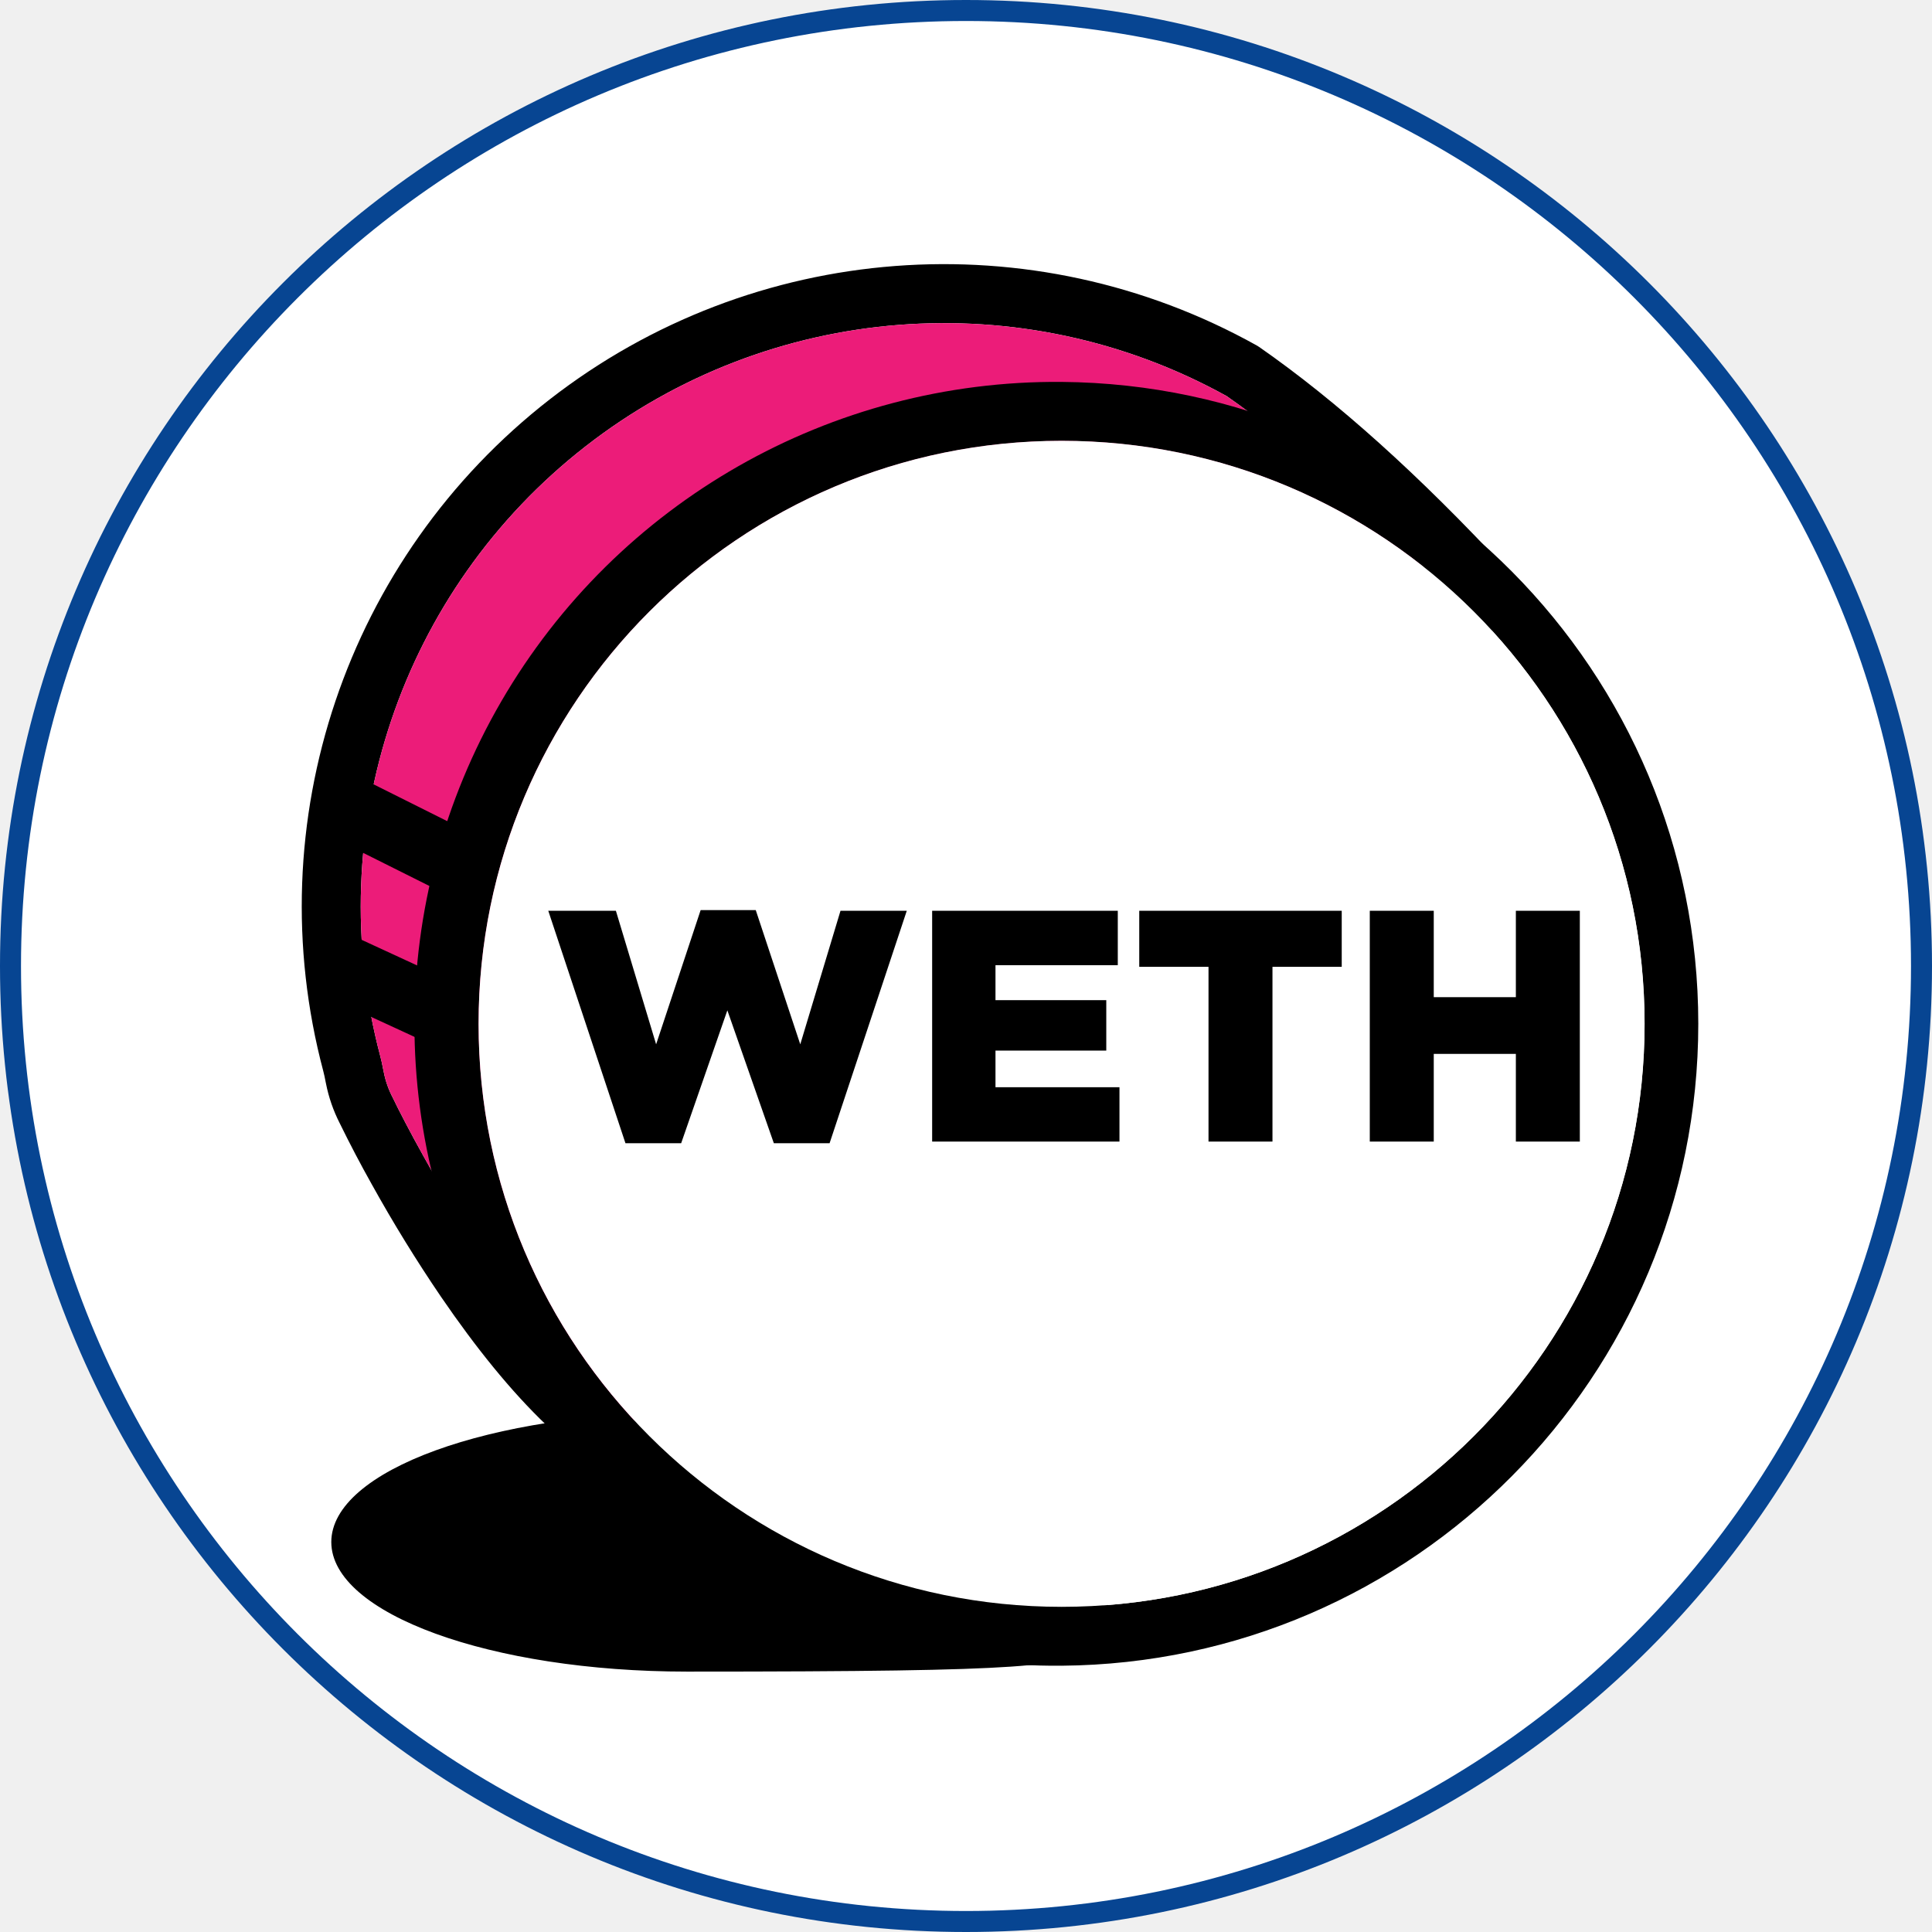
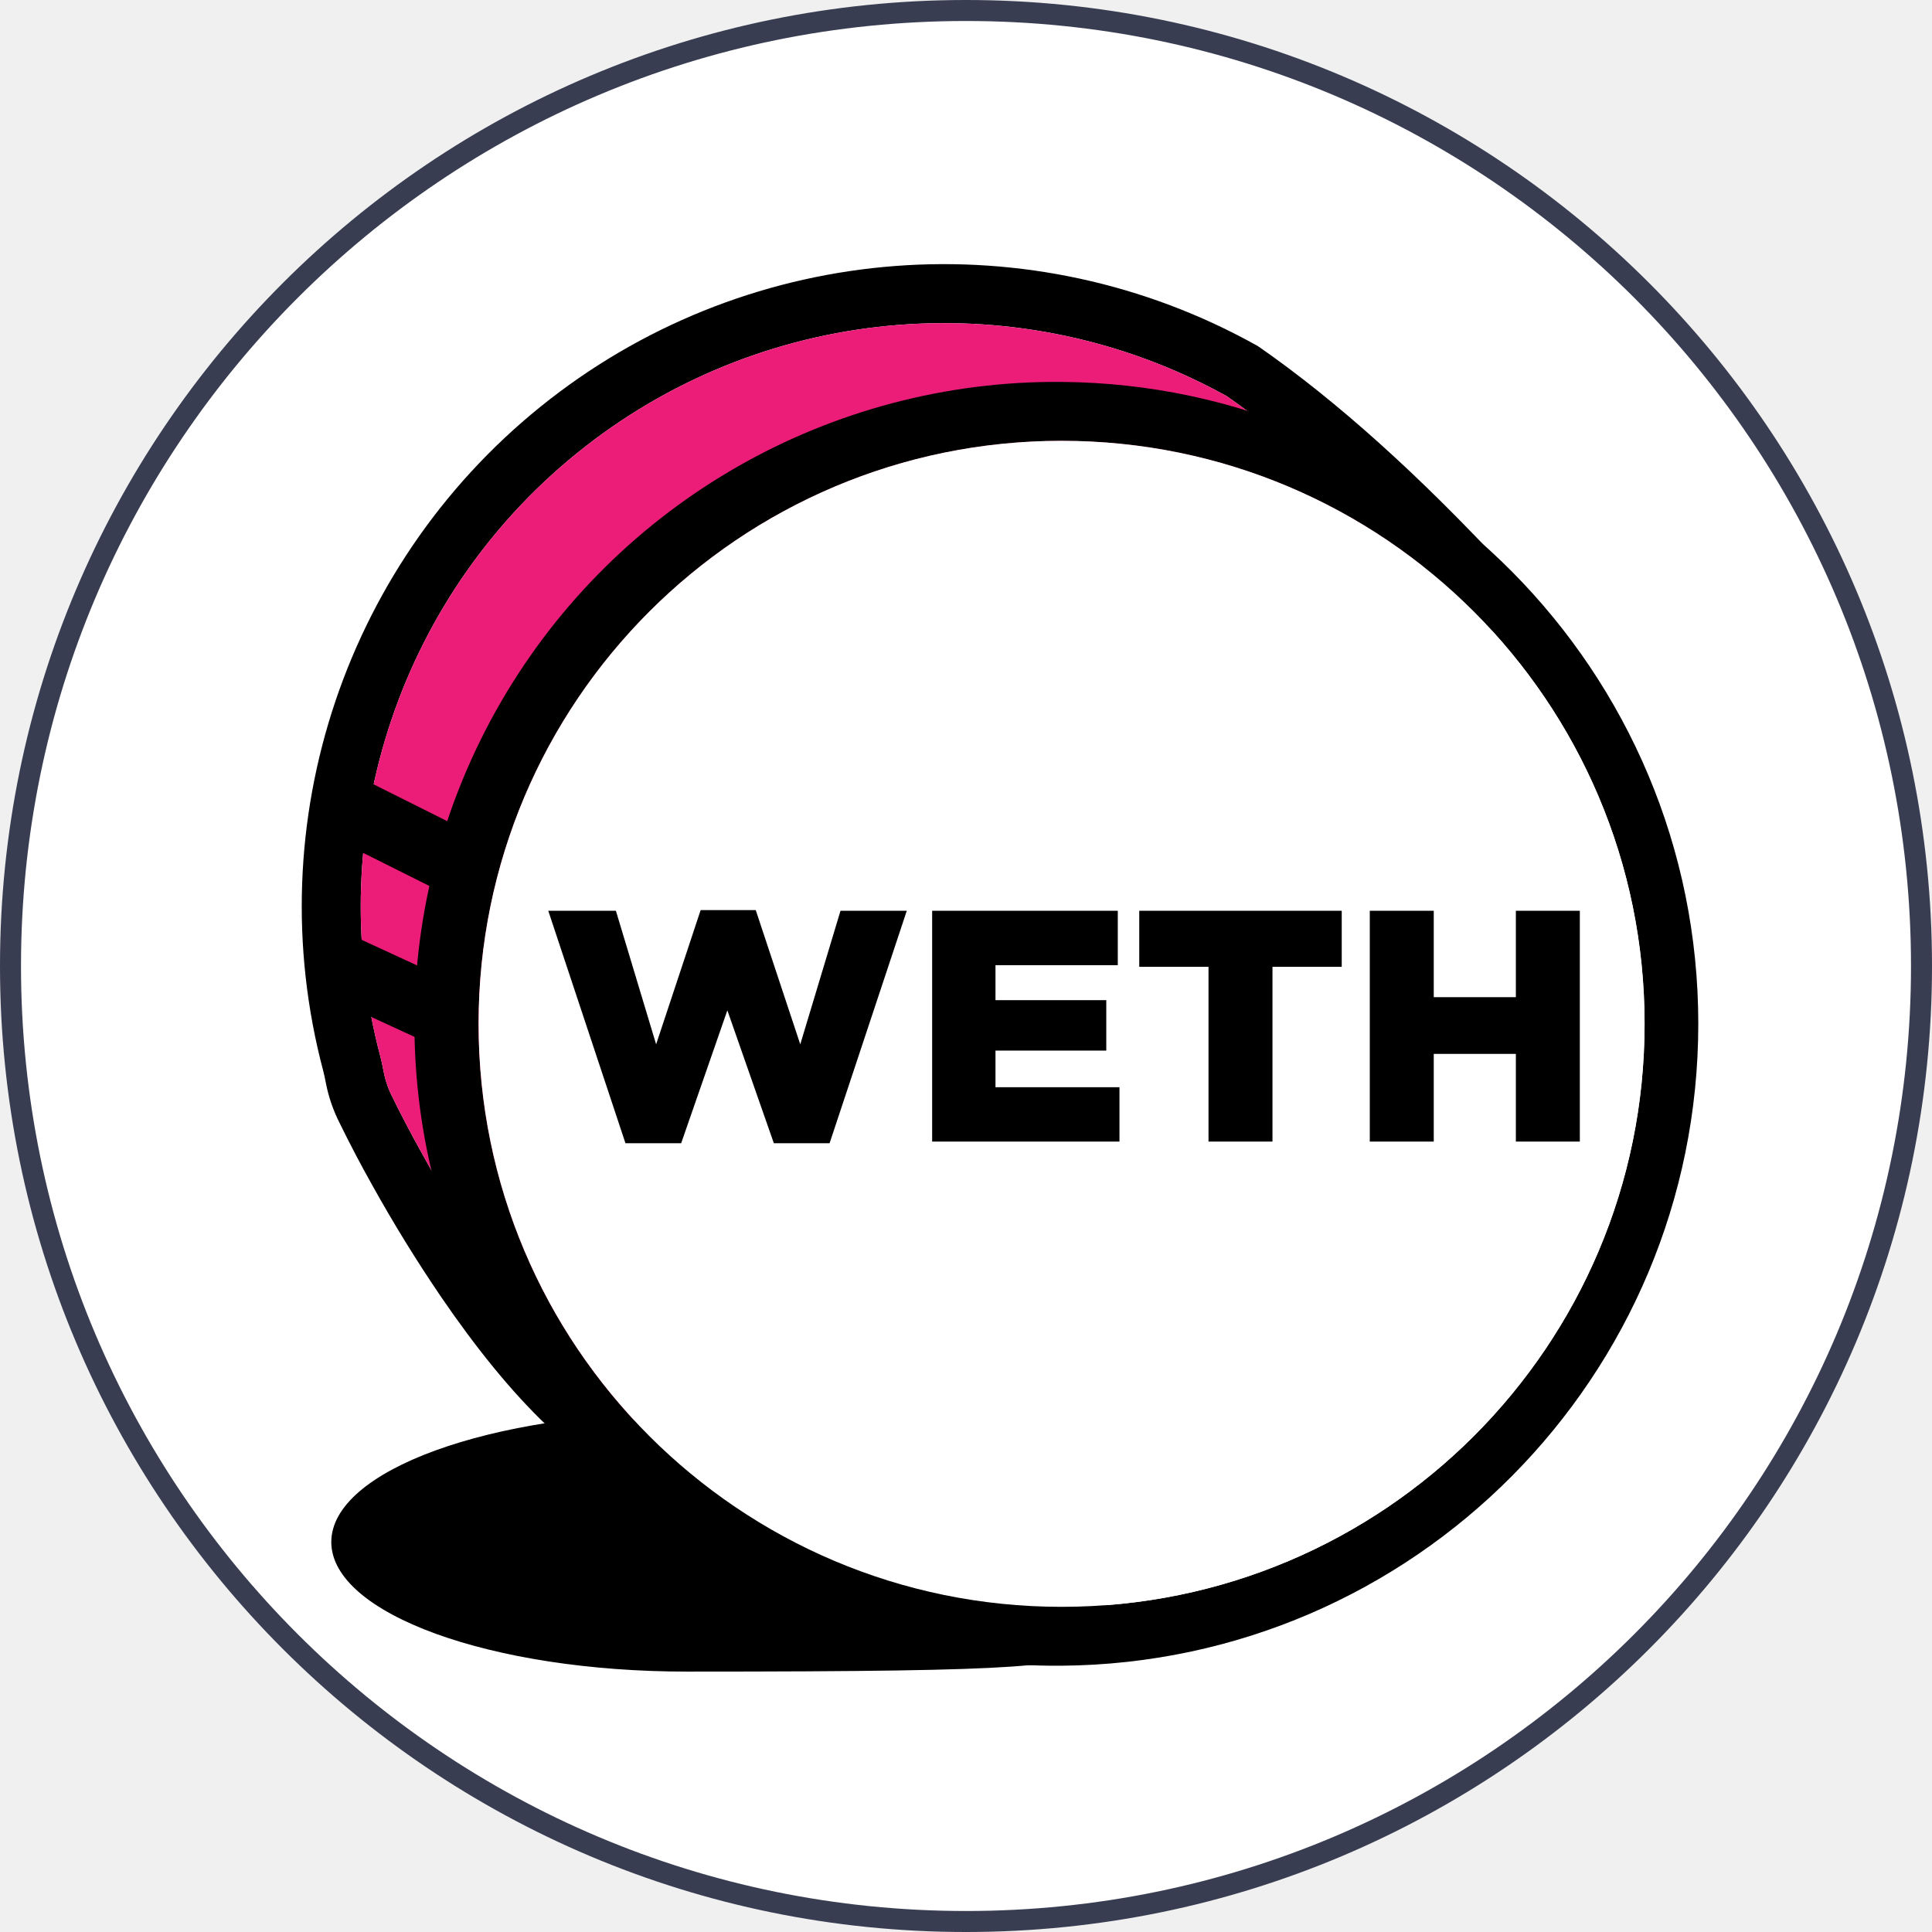
<svg xmlns="http://www.w3.org/2000/svg" width="46" height="46" viewBox="0 0 46 46" fill="none">
-   <path d="M45.75 23c0 12.565-10.185 22.75-22.75 22.75S.25 35.565.25 23 10.435.25 23 .25 45.75 10.435 45.75 23Z" fill="#fff" stroke="#074592" stroke-width=".5" />
+   <path d="M45.75 23c0 12.565-10.185 22.75-22.75 22.75S.25 35.565.25 23 10.435.25 23 .25 45.75 10.435 45.75 23Z" fill="#fff" stroke="#383D51" stroke-width=".5" />
  <path d="M16.358 39.8c8.6 0 8.6-.128 10.058-.56 1.904-.566-5.38-5.609-10.058-5.609s-8.47 1.38-8.47 3.084c0 1.704 3.792 3.085 8.47 3.085Z" fill="#000" />
  <path d="m35.885 13.569.395.426-.346.467C24.72 29.626 18.258 36.492 15.517 35.571c-1.67-.561-3.344-2.248-5.018-4.697a34.592 34.592 0 0 1-1.644-2.67 29.045 29.045 0 0 1-.765-1.458 3.632 3.632 0 0 1-.33-.954l-.008-.039a3.493 3.493 0 0 0-.055-.251A15.29 15.29 0 0 1 29.922 8.225l.058.036c1.85 1.288 3.817 3.057 5.905 5.308Zm-6.677-4.137a13.89 13.89 0 0 0-20.155 15.71c.03.115.044.18.076.345l.007.034c.042.217.116.427.22.623.134.281.403.803.724 1.378a33.242 33.242 0 0 0 1.576 2.56c1.513 2.214 3.013 3.725 4.308 4.16 1.726.58 8.225-6.3 18.495-20.143-1.864-1.969-3.615-3.524-5.251-4.667Z" fill="#000" />
  <path d="M29.207 9.432a13.89 13.89 0 0 0-20.154 15.71c.03.115.044.18.076.345l.007.034c.042.217.116.427.22.622.134.282.403.803.724 1.379a33.223 33.223 0 0 0 1.576 2.56c1.513 2.213 3.013 3.725 4.308 4.16 1.726.58 8.225-6.3 18.495-20.143-1.865-1.969-3.615-3.524-5.252-4.667Z" fill="#EC1C79" />
  <path d="M25.275 39.66a15.284 15.284 0 1 1 0-30.567 15.284 15.284 0 0 1 0 30.567Zm0-1.401a13.88 13.88 0 1 0 0-27.761 13.88 13.88 0 0 0 0 27.76Z" fill="#000" />
  <path d="M25.276 38.258a13.881 13.881 0 1 0 0-27.763 13.881 13.881 0 0 0 0 27.763Z" fill="#fff" />
  <path fill-rule="evenodd" clip-rule="evenodd" d="m14.892 27.22-1.838-5.535h1.61l.958 3.18 1.06-3.196h1.312l1.06 3.196.958-3.18h1.578l-1.838 5.535h-1.327l-1.107-3.164-1.1 3.164h-1.326Zm7.302-.039v-5.496h4.42v1.295h-2.912v.833h2.638v1.201h-2.638v.872h2.952v1.295h-4.46Zm6.58 0V23.02h-1.649v-1.335h4.821v1.335h-1.649v4.161h-1.523Zm3.84 0v-5.496h1.523v2.057h1.955v-2.057h1.523v5.496h-1.523v-2.088h-1.955v2.088h-1.523Z" fill="#000" />
  <path d="M8.098 20.032a.785.785 0 0 1 .702-1.405l2.244 1.122a.786.786 0 1 1-.703 1.404l-2.243-1.121Zm-.258 3.719a.785.785 0 1 1 .658-1.426l2.244 1.036a.786.786 0 1 1-.659 1.425L7.84 23.752Z" fill="#000" />
</svg>
